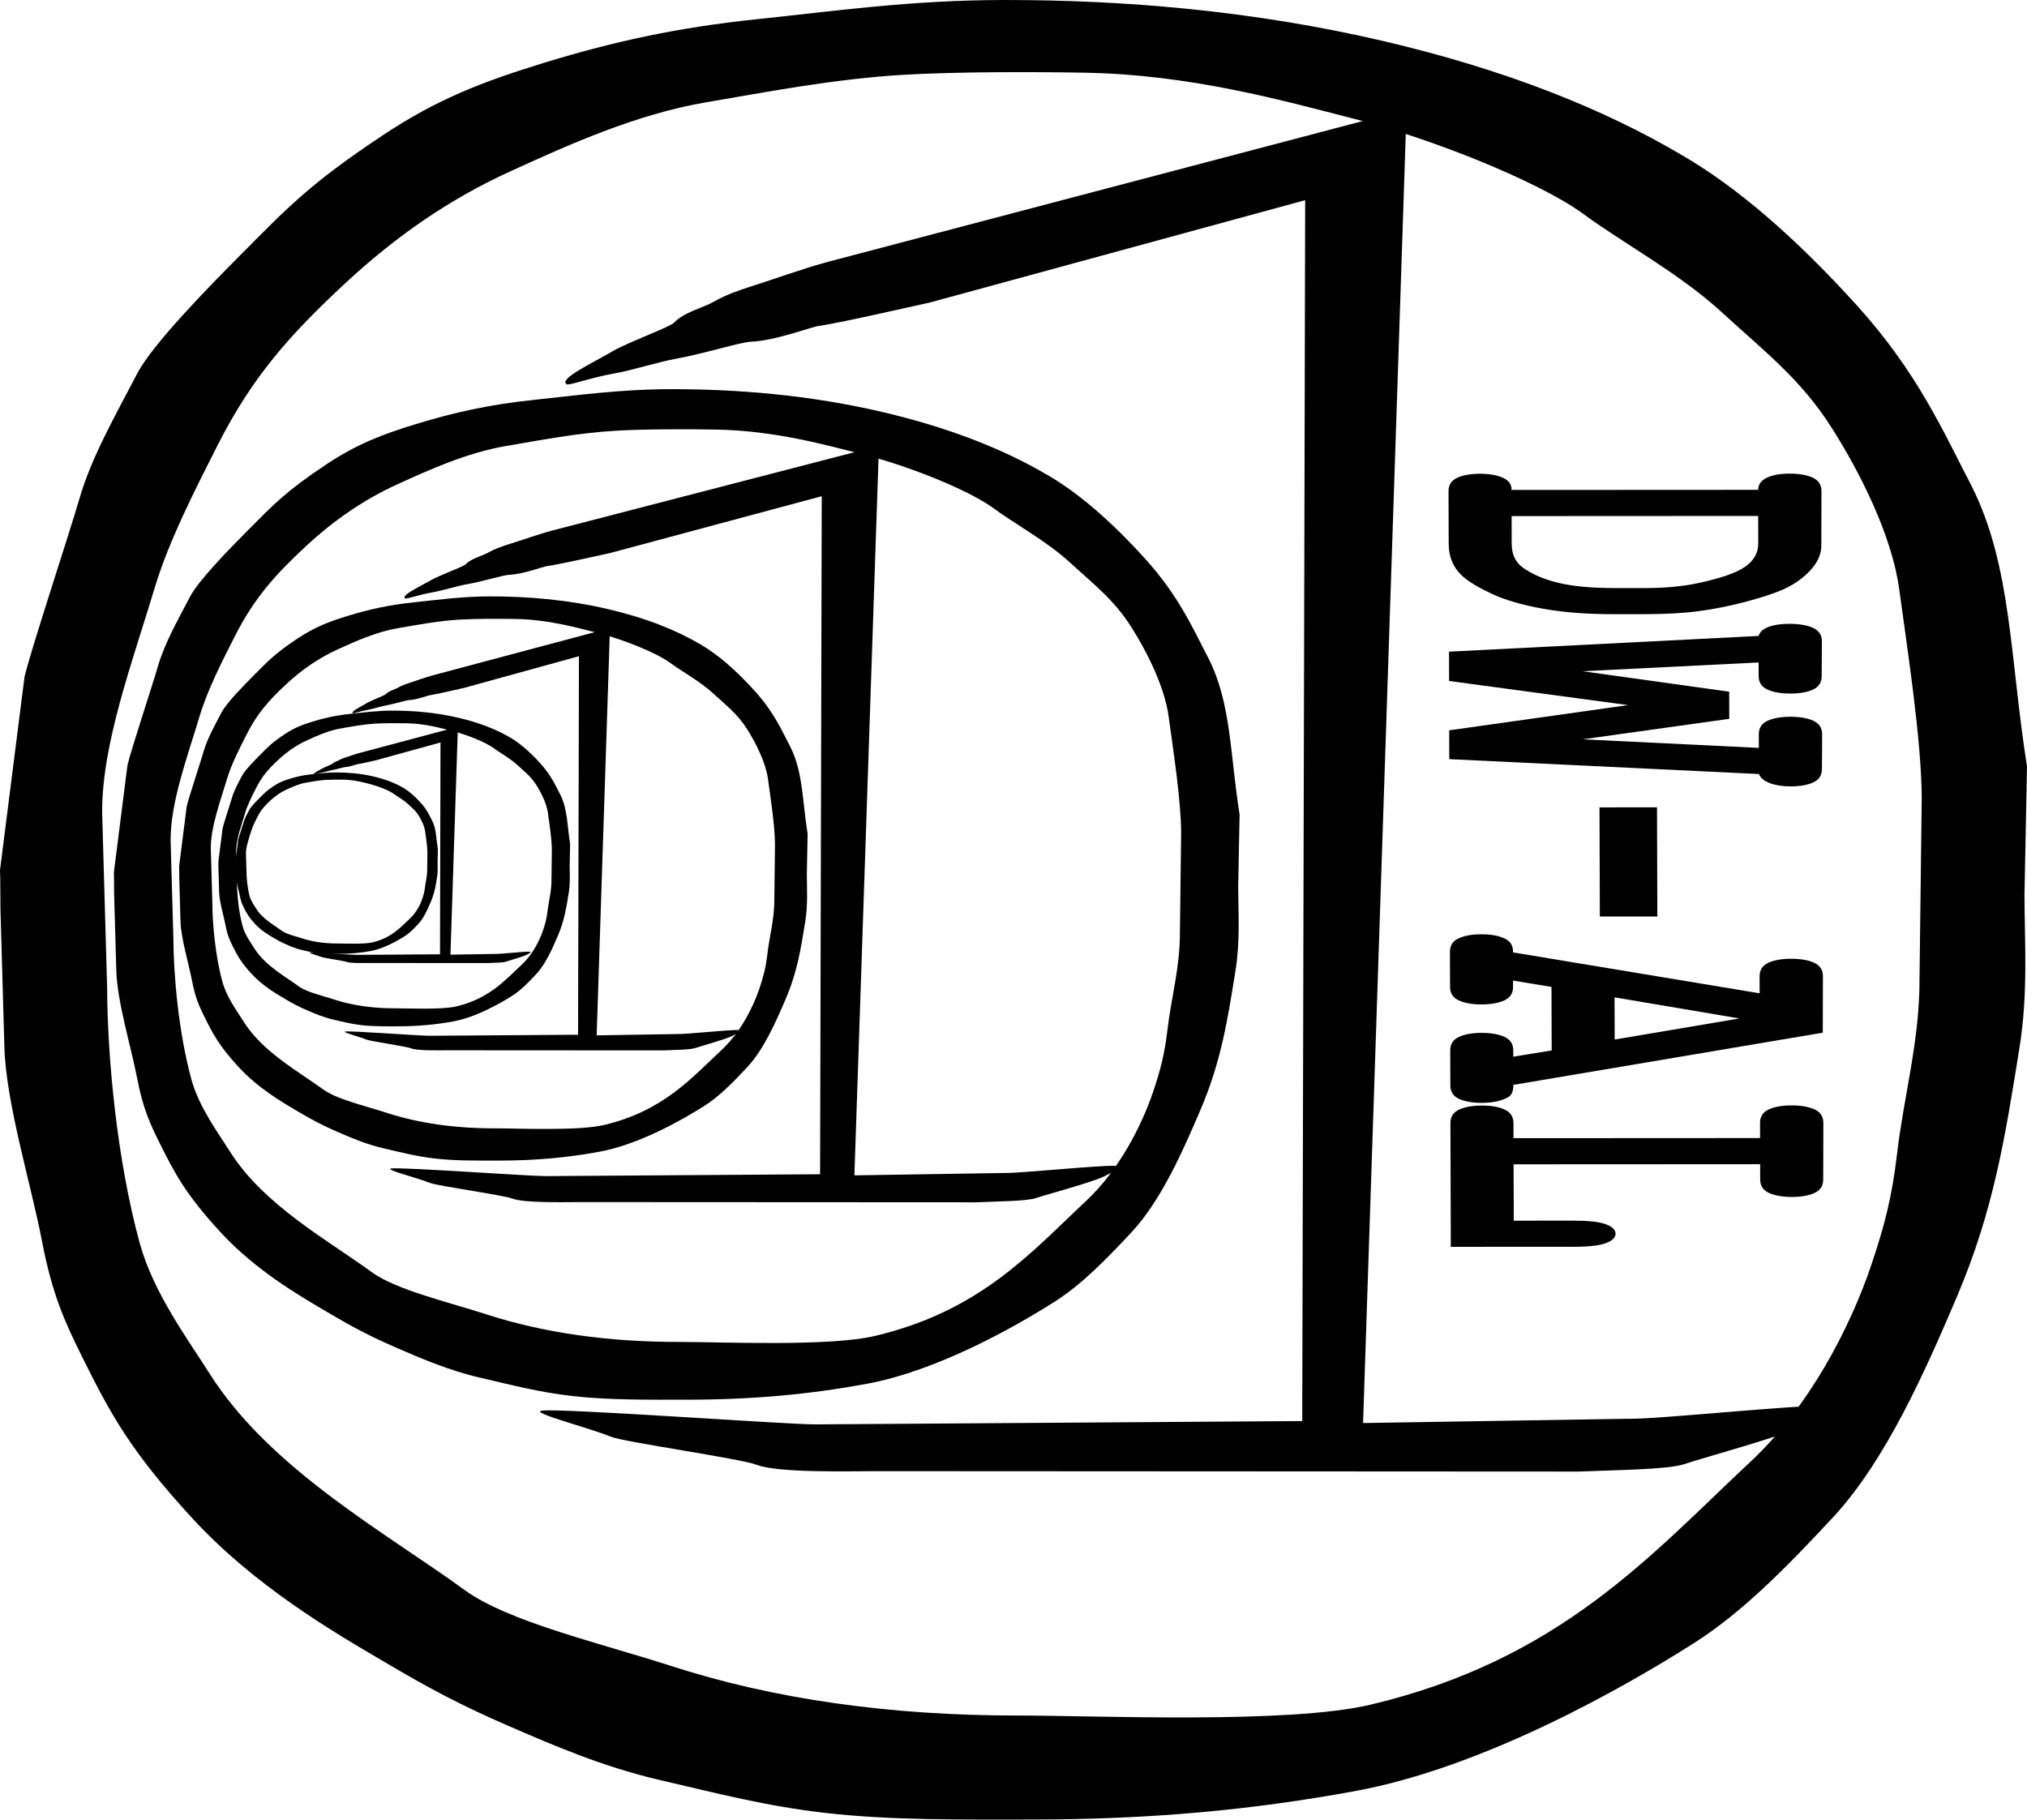
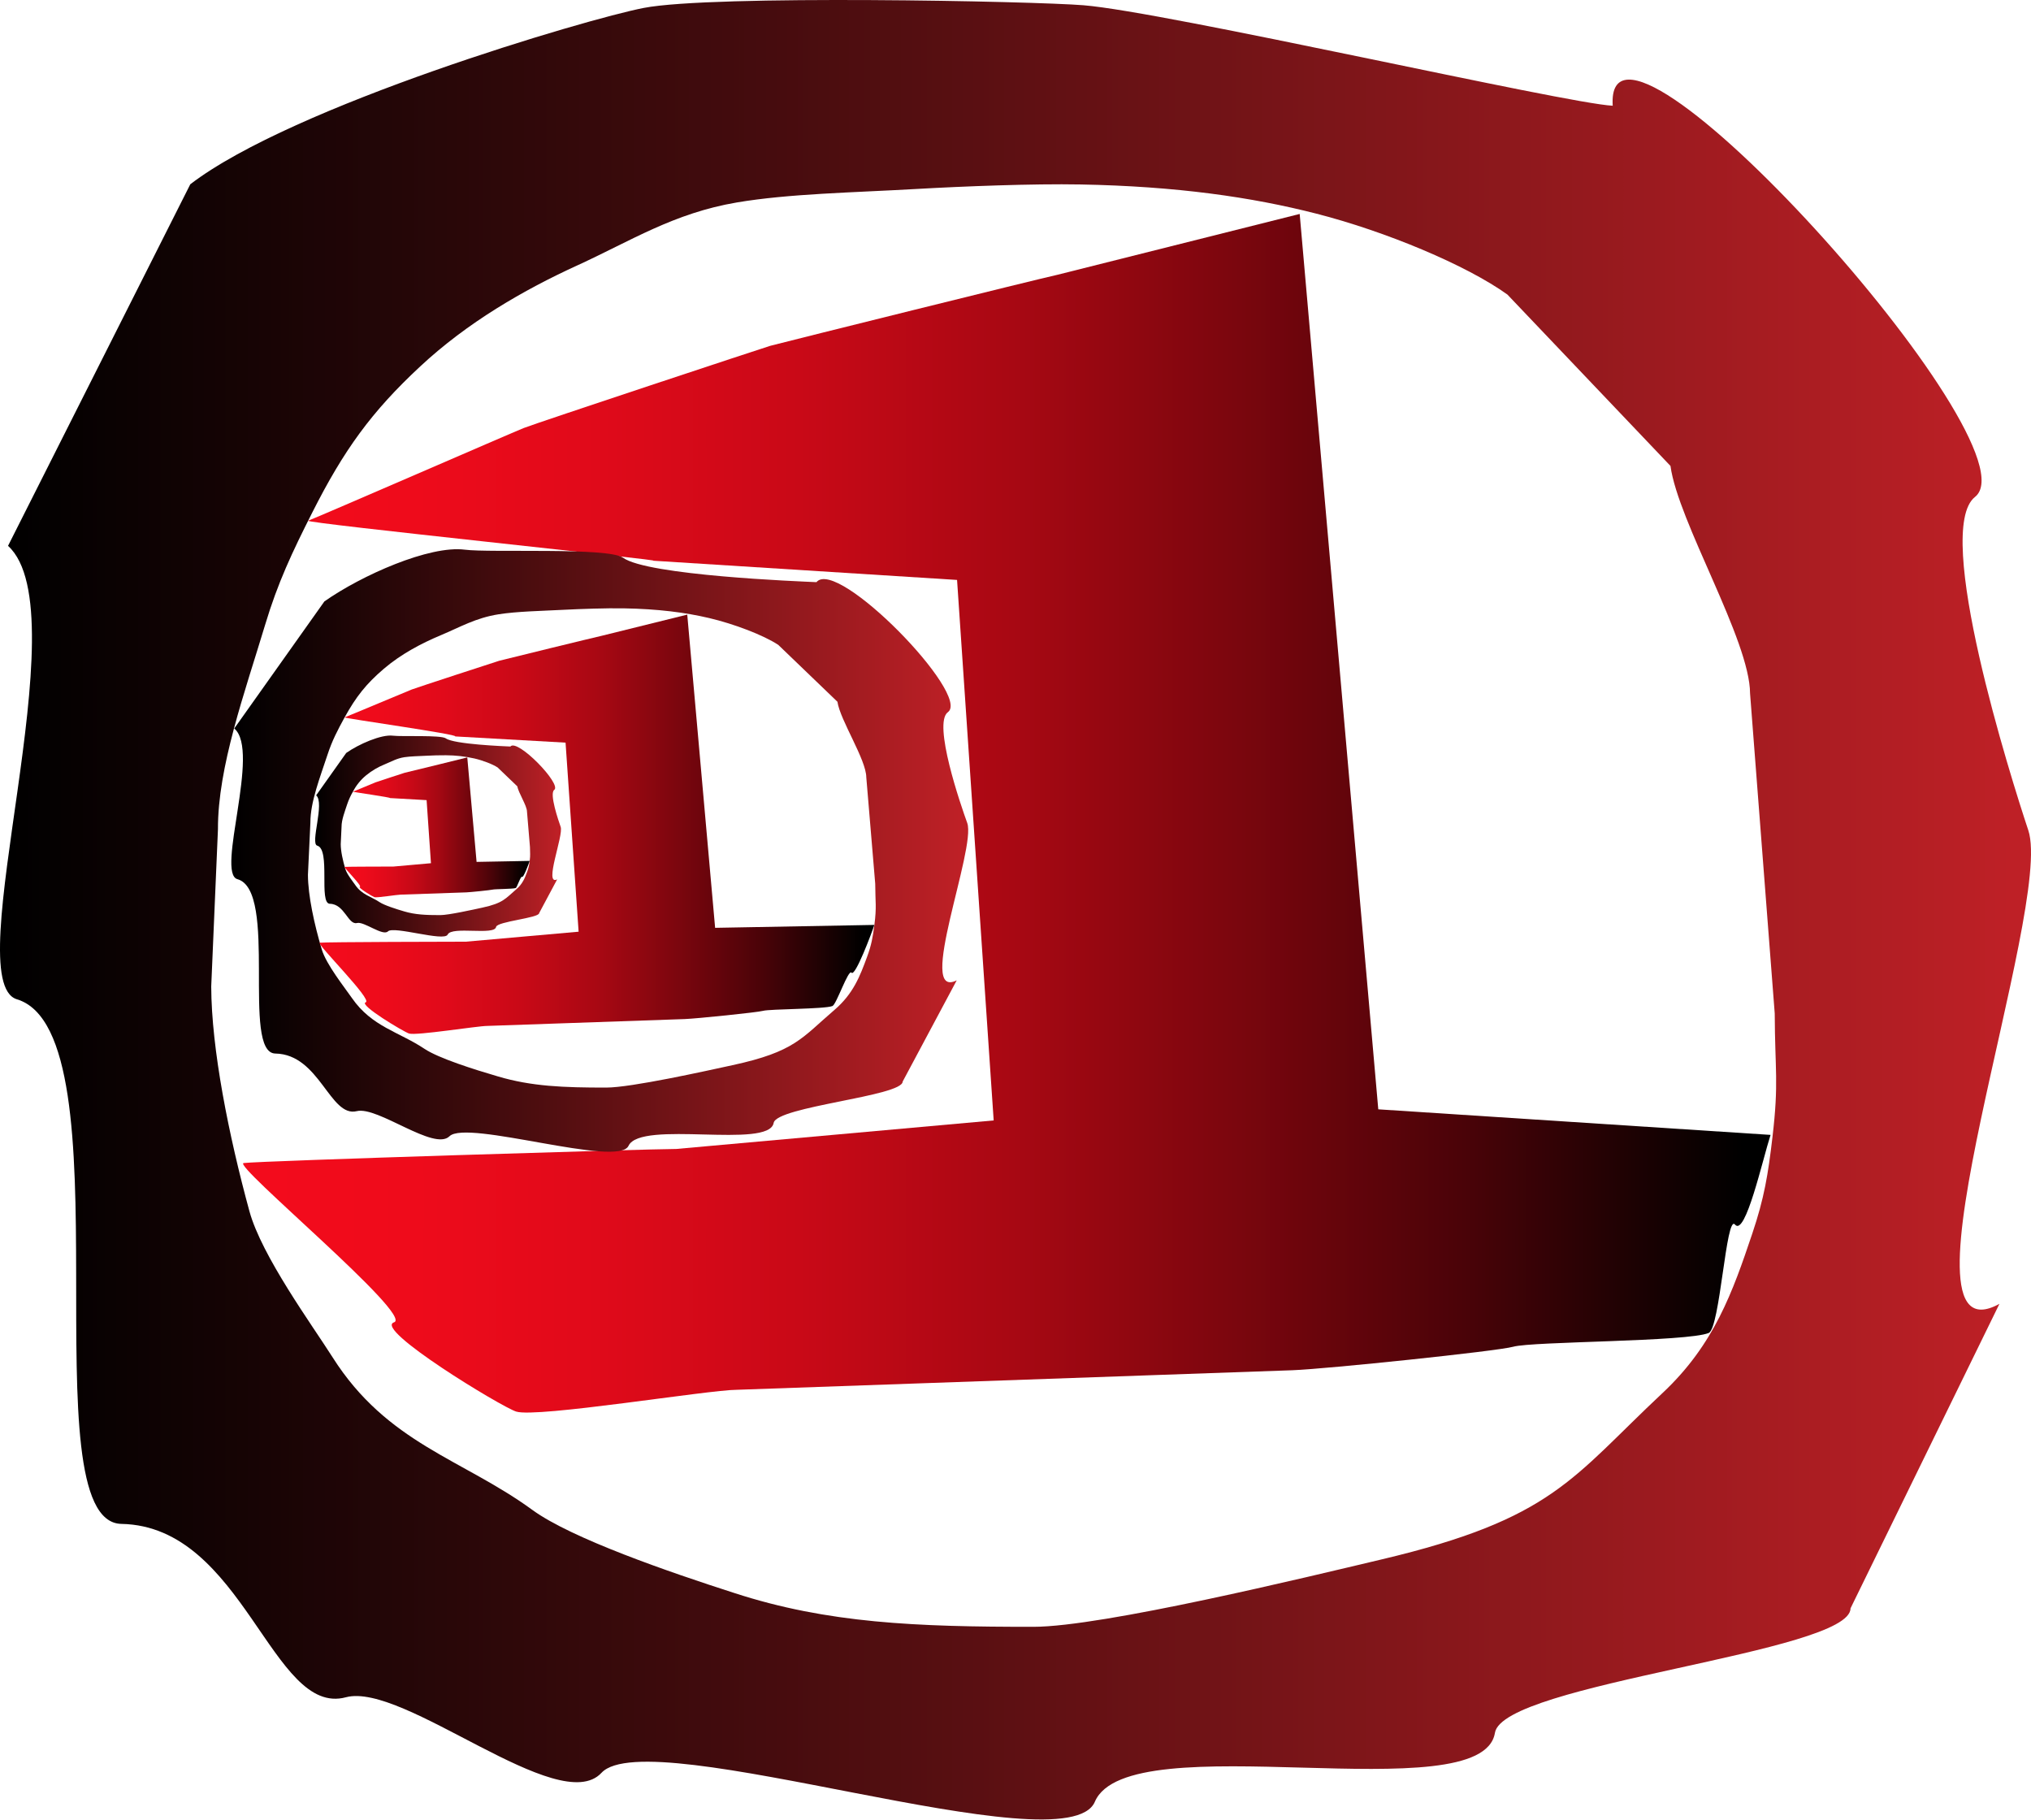
- <svg xmlns="http://www.w3.org/2000/svg" viewBox="0 0 1262.64 1133.58">
+ <svg xmlns="http://www.w3.org/2000/svg" xmlns:xlink="http://www.w3.org/1999/xlink" viewBox="0 0 1399.9 1253.94">
  <defs>
-     <style>.e{fill:currentColor;}</style>
+     <style>.cls-1{fill:url(#linear-gradient);}.cls-2{fill:url(#linear-gradient-2);}.cls-3{fill:url(#linear-gradient-3);}.cls-4{fill:url(#linear-gradient-4);}.cls-5{fill:url(#linear-gradient-5);}.cls-6{fill:url(#linear-gradient-6);}</style>
+     <linearGradient id="linear-gradient" y1="626.97" x2="1399.9" y2="626.97" gradientUnits="userSpaceOnUse">
+       <stop offset="0" />
+       <stop offset="0.38" stop-color="#460c0e" />
+       <stop offset="0.99" stop-color="#be2026" />
+     </linearGradient>
+     <linearGradient id="linear-gradient-2" x1="38.5" y1="587.56" x2="991.54" y2="587.56" gradientTransform="matrix(1.1, 0, 0, 0.93, 120.86, 16.62)" gradientUnits="userSpaceOnUse">
+       <stop offset="0" stop-color="#f40b1c" />
+       <stop offset="0.11" stop-color="#ef0b1b" />
+       <stop offset="0.23" stop-color="#e10a1a" />
+       <stop offset="0.37" stop-color="#c90917" />
+       <stop offset="0.51" stop-color="#a80813" />
+       <stop offset="0.65" stop-color="#7d060e" />
+       <stop offset="0.81" stop-color="#490308" />
+       <stop offset="0.96" stop-color="#0c0101" />
+       <stop offset="0.99" />
+     </linearGradient>
+     <linearGradient id="linear-gradient-3" x1="159.4" y1="586.16" x2="624.66" y2="586.16" gradientTransform="matrix(1.09, 0, 0, 1, -14.54, 0.02)" xlink:href="#linear-gradient" />
+     <linearGradient id="linear-gradient-4" x1="218.58" y1="569.28" x2="592.14" y2="569.28" gradientTransform="matrix(1.02, 0, 0, 1.01, -5.08, -6.05)" xlink:href="#linear-gradient-2" />
+     <linearGradient id="linear-gradient-5" x1="212.37" y1="576.2" x2="367.59" y2="576.2" gradientTransform="matrix(1.09, 0, 0, 1, -14.54, 0.02)" xlink:href="#linear-gradient" />
+     <linearGradient id="linear-gradient-6" x1="236.49" y1="571.36" x2="361.12" y2="571.36" gradientTransform="matrix(1.02, 0, 0, 1.01, -5.08, -6.05)" xlink:href="#linear-gradient-2" />
  </defs>
-   <g id="a" />
-   <g id="b">
-     <g id="c">
-       <g>
-         <path class="e" d="M941.56,305.24l153.59-.08c.11-3.44,1.99-5.99,5.63-7.63,3.63-1.64,8.32-2.47,14.07-2.47s10.63,.83,14.28,2.49,5.47,4.46,5.48,8.38l-.09,34.08c.02,5.29-2.33,10.47-7.04,15.53-4.71,5.06-10.7,9.13-17.97,12.2-5.48,2.33-13.01,4.76-22.57,7.28-9.57,2.52-19.07,4.42-28.52,5.69-9.45,1.28-21,1.92-34.66,1.92h-18.77c-16.6,.02-31.32-1.14-44.15-3.46-12.84-2.32-23.32-5.38-31.44-9.16s-14.1-7.34-17.94-10.67c-6.02-5.29-9.04-12.15-9.06-20.57l-.1-32.73c-.01-3.92,1.8-6.71,5.43-8.38,3.63-1.67,8.39-2.51,14.26-2.51,5.75,0,10.47,.83,14.18,2.49,3.71,1.67,5.5,4.19,5.39,7.58Zm.05,16.28l.05,17.32c.02,6.46,2.27,11.33,6.74,14.61,5.89,4.29,13.36,7.51,22.43,9.68,9.07,2.17,20.82,3.25,35.25,3.24h18.57c12.38-.02,23.23-1,32.55-2.97,14.55-3.08,24.52-6.54,29.94-10.38,5.41-3.84,8.11-8.65,8.1-14.42l-.05-17.16-153.59,.08Z" />
-         <path class="e" d="M1014.17,439.28l-111.5-15.03-.06-18.27,192.82-9.79c.76-2.49,2.83-4.37,6.2-5.64,3.38-1.27,7.69-1.91,12.92-1.91,6.12,0,11.04,.83,14.75,2.49,3.71,1.67,5.57,4.46,5.58,8.38l-.13,21.68c.01,3.92-1.77,6.71-5.34,8.38-3.57,1.67-8.29,2.51-14.17,2.51-5.87,0-10.63-.83-14.27-2.49-3.64-1.67-5.47-4.46-5.48-8.38l-.03-8.5-109.72,5.46,91.38,12.74,.05,16.92-91.31,12.76,109.75,5.34-.03-8.5c-.01-3.92,1.8-6.71,5.43-8.38s8.38-2.51,14.26-2.51c5.87,0,10.63,.83,14.28,2.49,3.64,1.67,5.47,4.46,5.48,8.38l-.13,21.61c.01,3.92-1.77,6.71-5.34,8.38-3.57,1.67-8.29,2.51-14.17,2.51-4.98,0-9.26-.66-12.84-1.98-3.58-1.32-5.88-3.23-6.91-5.72l-192.87-9.27-.05-17.95,111.41-15.71Z" />
-         <path class="e" d="M996.56,570.99l-.21-68,35.81-.02,.21,68-35.81,.02Z" />
-         <path class="e" d="M966.56,654.41l-.12-39.56-23.95-3.96v3.97c.02,3.92-1.79,6.71-5.42,8.38-3.63,1.67-8.39,2.51-14.26,2.51s-10.44-.83-14.08-2.5-5.47-4.46-5.48-8.38l-.07-21.92c-.01-3.92,1.8-6.71,5.43-8.38,3.63-1.67,8.39-2.51,14.26-2.51,5.87,0,10.66,.87,14.37,2.61s5.44,4.63,5.2,8.66l153.66,25.5-.03-10.64c-.01-3.92,1.8-6.71,5.43-8.38s8.38-2.51,14.26-2.51c5.87,0,10.63,.83,14.28,2.49,3.64,1.67,5.47,4.46,5.48,8.38l-.09,35.19-192.74,32.51c.01,3.81-1,6.33-3.04,7.55-4.21,2.44-9.76,3.66-16.65,3.66-5.75,0-10.44-.82-14.08-2.46-3.64-1.64-5.47-4.42-5.48-8.34l-.07-21.92c-.01-3.92,1.8-6.71,5.43-8.38s8.39-2.51,14.26-2.51c5.75,0,10.44,.83,14.08,2.49,3.65,1.67,5.47,4.46,5.49,8.38v3.97l23.94-3.9Zm39.24-6.77l77.71-13.15-77.79-13.15,.08,26.29Z" />
-         <path class="e" d="M1096.42,725.28l-153.59,.08,.11,35.11,37.15-.02c9.45,0,16.19,.75,20.21,2.25s6.04,3.48,6.05,5.92c0,2.38-2,4.33-6.02,5.84-4.02,1.51-10.75,2.27-20.2,2.27l-76.41,.04-.23-77.13c-.01-3.92,1.8-6.71,5.43-8.38s8.39-2.51,14.26-2.51c5.75,0,10.44,.83,14.08,2.5,3.65,1.67,5.47,4.46,5.49,8.38l.03,9.45,153.59-.08-.03-9.45c-.01-3.92,1.8-6.71,5.43-8.38,3.63-1.67,8.38-2.51,14.26-2.51,5.87,0,10.63,.83,14.28,2.49s5.47,4.46,5.48,8.38l-.09,35.27c.01,3.92-1.77,6.71-5.34,8.38-3.57,1.67-8.29,2.51-14.17,2.51-5.87,0-10.63-.83-14.27-2.49-3.64-1.67-5.47-4.46-5.48-8.38l-.03-9.53Z" />
-       </g>
-     </g>
-     <g id="d">
-       <path class="e" d="M1262.64,477.37l-1.58,80.31c.11,30.58,2.35,61.1-3.14,95.28-8.83,54.96-15.9,100.82-39.06,155.18-19.6,45.99-44.13,101.68-77,137.08-29.2,31.45-56.68,59.36-86.66,78.42-44.59,28.35-131.63,77.61-211.09,92.19-63.94,11.73-126.76,17.68-201.4,17.73-43.2,.03-87.39,.54-128.02-4.06-37.45-4.24-67.77-12.24-103.04-20.4-36.11-8.36-66.57-21.59-95.23-34.01-29.7-12.87-50.18-23.86-76.49-39.46-32.62-19.08-81.34-47.58-120.19-89.81-38.85-42.22-51.24-65.59-68.67-100.71-10.73-21.63-18.56-38.64-24.96-72.14-6.62-34.6-22.61-86.56-23.39-121.14L.26,565.46c-.04-.59,0-20.29-.26-23.39l15.26-120.28c3.93-16.88,27.38-87.64,34.37-111.62,7.43-25.49,22.28-51.44,35.92-77.59,9.45-18.1,44.14-53.5,64.02-73.51,29.79-29.97,43.48-44.65,89-74.88,34.1-22.65,62.37-33.39,99.93-44.94,43.44-13.35,83.66-22.14,132.71-27.25C518.11,7.12,567.01,.04,625.57,0c39.09-.03,76.98,1.79,113.66,5.46,42.25,4.22,82.91,10.89,121.98,20,37.66,8.79,72.49,19.39,104.49,31.81,30,11.64,57.51,24.87,82.53,39.69,33.73,19.66,69.72,50.61,108.02,92.83,38.28,42.23,53.99,78.65,72.07,113.37,24.84,49.77,23.61,106.74,34.31,174.22Zm-65.57,20.43c-.13-36.8-8.81-92.17-14.02-130.67-4.54-33.56-24.53-73.09-42.13-100.72-19.36-30.36-41.03-46.76-68.68-72.13-26.35-24.18-63.43-44.17-86.49-61.39-28.12-20.23-94.13-46.53-141.9-58.78-44.57-11.42-101.78-27.59-167.82-28.81-32.99-.61-80.09-.6-112.41,1.25-44.17,2.52-87.88,11.13-123.65,17.17-43.56,7.36-85.78,26.44-122.39,43.17-37.19,16.99-70.78,39.97-103.24,70.24-33.54,31.28-57.1,57.34-78.85,100.35-13.88,27.45-30.3,59.39-39.05,88.48-14.09,46.88-32.97,97.34-32.81,140.2l3.1,108.89c.16,43.27,6.02,107.1,20.26,159.25,8.43,30.88,29.64,59.5,43.7,81.66,37.79,59.6,110.29,99.3,158.66,134.57,26.99,19.66,83.07,32.71,127.99,47.13,64.01,20.79,136.4,31.17,217.16,31.11,47.48-.03,167.72,5.41,219.06-6.73,118.43-28.01,174.86-93.41,237.26-151.81,35.75-33.46,61.5-82.5,74.96-122.52,8.25-24.53,12.77-42.26,15.85-68.38,4.46-37.84,14.22-70.79,14.07-110.25l1.36-111.29Z" />
-       <path class="e" d="M876.18,68.23l-27.11,818.31,165.58-2.66c16.71,.48,108.74-9.21,123.05-7.93,8.81,.79-5.56,8.19-13.01,11.84-14.16,6.94-63.03,20.13-75.59,24.37-10.26,3.47-43.56,3.63-65.66,4.61l-437.25-.24c-18.32,0-61.55,1.2-74.93-3.99-9.93-3.85-82.89-14.2-90.72-17.46-13.21-5.51-50.82-15.04-43.07-16.24,11.05-1.7,151.97,8.56,170.3,8.55l303.41-2.08,1.83-760.6-233.5,63.68c-12.22,2.69-58.36,13.25-69.67,14.69-4.37,.56-27.31,9.33-42.11,9.8-6.09,.19-29.32,7.47-46.49,10.58-11.42,2.07-28.19,7.44-38.47,9.18-13.93,2.36-28.48,7.75-29.86,6.73-4.74-3.46,14.9-12.49,29.08-20.77,8.73-5.1,35.52-14.99,37.81-17.51,5.86-6.44,18.62-9.56,24.49-12.94,8.36-4.82,16.02-7.17,20.92-8.87,15.13-4.7,35.49-12.18,50.74-16.22l360.22-94.84Z" />
-       <path class="e" d="M772.16,507.57l-.88,44.6c.06,16.98,1.31,33.93-1.74,52.92-4.91,30.53-8.83,55.99-21.69,86.18-10.89,25.54-24.51,56.47-42.76,76.13-16.22,17.46-31.48,32.96-48.13,43.55-24.77,15.75-73.1,43.1-117.24,51.2-35.51,6.51-70.4,9.82-111.85,9.85-23.99,.02-48.53,.3-71.1-2.26-20.8-2.35-37.64-6.8-57.22-11.33-20.06-4.64-36.97-11.99-52.89-18.89-16.49-7.15-27.87-13.25-42.48-21.91-18.11-10.59-45.18-26.42-66.75-49.88-21.58-23.45-28.46-36.42-38.14-55.93-5.96-12.01-10.31-21.46-13.86-40.06s-12.56-48.07-12.99-67.28l-1.37-47.96c-.02-.33,0-11.27-.14-12.99l8.47-66.8c2.18-9.38,15.21-48.67,19.09-61.99,4.13-14.16,12.37-28.57,19.95-43.09,5.25-10.05,24.51-29.71,35.56-40.83,16.54-16.64,24.15-24.8,49.43-41.59,18.94-12.58,34.64-18.55,55.5-24.96,24.12-7.41,46.46-12.3,73.7-15.13,26.04-2.71,53.21-6.65,85.73-6.67,21.71-.01,42.75,1,63.12,3.03,23.47,2.34,46.05,6.05,67.75,11.1,20.92,4.88,40.26,10.77,58.03,17.67,16.66,6.46,31.94,13.81,45.83,22.04,18.73,10.92,38.72,28.11,59.99,51.55,21.26,23.45,29.99,43.68,40.03,62.96,13.79,27.64,13.11,59.28,19.06,96.76Zm-36.42,11.35c-.07-20.44-4.89-51.19-7.79-72.57-2.52-18.64-13.62-40.59-23.4-55.93-10.75-16.86-22.79-25.97-38.14-40.06-14.64-13.43-35.23-24.53-48.03-34.09-15.62-11.24-52.28-25.84-78.81-32.64-24.75-6.34-56.52-15.33-93.2-16-18.32-.34-44.48-.33-62.43,.69-24.53,1.4-48.81,6.18-68.67,9.54-24.19,4.09-47.64,14.68-67.97,23.97-20.65,9.44-39.31,22.2-57.33,39.01-18.63,17.37-31.71,31.85-43.79,55.73-7.71,15.24-16.83,32.99-21.69,49.14-7.83,26.04-18.31,54.06-18.22,77.86l1.72,60.47c.09,24.03,3.34,59.48,11.25,88.44,4.68,17.15,16.46,33.04,24.27,45.35,20.99,33.1,61.25,55.15,88.12,74.74,14.99,10.92,46.13,18.16,71.08,26.18,35.55,11.55,75.75,17.31,120.61,17.28,26.37-.02,93.15,3.01,121.66-3.74,65.77-15.56,97.11-51.88,131.76-84.31,19.85-18.58,34.16-45.82,41.63-68.04,4.58-13.63,7.09-23.47,8.8-37.98,2.48-21.02,7.9-39.31,7.82-61.23l.75-61.81Z" />
-       <path class="e" d="M547.51,277.77l-15.3,454.47,93.39-1.48c9.42,.27,61.33-5.12,69.4-4.41,4.97,.44-3.14,4.55-7.34,6.58-7.99,3.85-35.55,11.18-42.64,13.53-5.79,1.92-24.57,2.01-37.03,2.56l-246.62-.13c-10.34,0-34.72,.67-42.26-2.21-5.6-2.14-46.76-7.88-51.17-9.7-7.45-3.06-28.66-8.35-24.29-9.02,6.23-.95,85.72,4.75,96.05,4.75l171.14-1.16,1.04-422.42-131.7,35.37c-6.89,1.5-32.92,7.36-39.3,8.16-2.46,.31-15.4,5.18-23.75,5.44-3.44,.11-16.54,4.15-26.22,5.87-6.44,1.15-15.9,4.13-21.7,5.1-7.86,1.31-16.06,4.3-16.84,3.74-2.68-1.92,8.4-6.94,16.4-11.53,4.93-2.83,20.04-8.32,21.33-9.72,3.3-3.58,10.5-5.31,13.81-7.19,4.72-2.68,9.04-3.98,11.8-4.93,8.53-2.61,20.02-6.76,28.62-9.01l203.18-52.67Z" />
-       <path class="e" d="M503.07,519.59l-.49,24.9c.03,9.48,.73,18.94-.97,29.54-2.74,17.04-4.93,31.26-12.11,48.12-6.08,14.26-13.68,31.53-23.87,42.5-9.05,9.75-17.58,18.4-26.87,24.31-13.83,8.79-40.81,24.06-65.45,28.58-19.83,3.64-39.31,5.48-62.45,5.5-13.4,0-27.1,.17-39.69-1.26-11.61-1.31-21.01-3.79-31.95-6.32-11.2-2.59-20.64-6.69-29.53-10.55-9.21-3.99-15.56-7.4-23.72-12.24-10.11-5.92-25.22-14.75-37.27-27.85-12.05-13.09-15.89-20.34-21.29-31.23-3.33-6.71-5.75-11.98-7.74-22.37-2.05-10.73-7.01-26.84-7.25-37.56l-.76-26.78c-.01-.18,0-6.29-.08-7.25l4.73-37.3c1.22-5.24,8.49-27.18,10.66-34.61,2.3-7.9,6.91-15.95,11.14-24.06,2.93-5.61,13.69-16.59,19.85-22.79,9.24-9.29,13.48-13.84,27.6-23.22,10.57-7.02,19.34-10.35,30.98-13.93,13.47-4.14,25.94-6.86,41.15-8.45,14.54-1.51,29.71-3.71,47.86-3.72,12.12,0,23.87,.56,35.24,1.69,13.1,1.31,25.71,3.38,37.82,6.2,11.68,2.73,22.48,6.01,32.4,9.86,9.3,3.61,17.83,7.71,25.59,12.31,10.46,6.1,21.62,15.69,33.49,28.78,11.87,13.09,16.74,24.39,22.35,35.15,7.7,15.43,7.32,33.1,10.64,54.02Zm-20.33,6.33c-.04-11.41-2.73-28.58-4.35-40.52-1.41-10.41-7.61-22.66-13.06-31.23-6-9.41-12.72-14.5-21.29-22.36-8.17-7.5-19.67-13.7-26.82-19.04-8.72-6.27-29.19-14.43-44-18.22-13.82-3.54-31.56-8.56-52.03-8.93-10.23-.19-24.83-.19-34.85,.39-13.69,.78-27.25,3.45-38.34,5.32-13.51,2.28-26.6,8.2-37.95,13.38-11.53,5.27-21.95,12.39-32.01,21.78-10.4,9.7-17.7,17.78-24.45,31.11-4.3,8.51-9.4,18.42-12.11,27.44-4.37,14.54-10.22,30.18-10.17,43.47l.96,33.76c.05,13.42,1.87,33.21,6.28,49.38,2.61,9.57,9.19,18.45,13.55,25.32,11.72,18.48,34.2,30.79,49.2,41.73,8.37,6.1,25.76,10.14,39.69,14.61,19.85,6.45,42.29,9.66,67.34,9.65,14.72-.01,52,1.68,67.92-2.09,36.72-8.69,54.22-28.96,73.57-47.07,11.08-10.37,19.07-25.58,23.24-37.99,2.56-7.61,3.96-13.1,4.92-21.2,1.38-11.73,4.41-21.95,4.36-34.19l.42-34.51Z" />
-       <path class="e" d="M379.96,391.29l-8.29,253.73,50.69-.82c5.11,.15,33.29-2.86,37.67-2.46,2.7,.24-1.7,2.54-3.98,3.67-4.34,2.15-19.29,6.24-23.14,7.56-3.14,1.07-13.33,1.12-20.1,1.43l-133.85-.08c-5.61,0-18.84,.37-22.94-1.24-3.04-1.19-25.37-4.4-27.77-5.42-4.04-1.71-15.56-4.66-13.18-5.03,3.38-.53,46.52,2.66,52.13,2.65l92.88-.64,.56-235.84-71.48,19.74c-3.74,.84-17.87,4.11-21.33,4.56-1.34,.17-8.36,2.89-12.89,3.04-1.86,.06-8.97,2.32-14.23,3.28-3.5,.64-8.63,2.31-11.78,2.85-4.26,.73-8.72,2.4-9.14,2.09-1.45-1.07,4.56-3.87,8.9-6.44,2.67-1.58,10.87-4.65,11.57-5.43,1.79-2,5.7-2.96,7.5-4.01,2.56-1.49,4.9-2.22,6.4-2.75,4.63-1.46,10.86-3.78,15.53-5.03l110.27-29.4Z" />
-       <path class="e" d="M355.12,525.55l-.27,13.93c.02,5.31,.41,10.6-.55,16.53-1.53,9.54-2.76,17.49-6.78,26.92-3.4,7.98-7.66,17.64-13.36,23.78-5.07,5.46-9.83,10.3-15.04,13.61-7.74,4.92-22.84,13.47-36.63,15.99-11.09,2.04-21.99,3.07-34.94,3.08-7.5,0-15.16,.09-22.21-.7-6.5-.74-11.76-2.12-17.88-3.54-6.27-1.45-11.55-3.75-16.52-5.9-5.15-2.23-8.71-4.14-13.27-6.85-5.66-3.31-14.11-8.26-20.85-15.58-6.74-7.33-8.89-11.38-11.92-17.47-1.86-3.75-3.22-6.7-4.33-12.52-1.15-6-3.92-15.02-4.06-21.02l-.43-14.98c0-.1,0-3.52-.04-4.06l2.65-20.87c.68-2.93,4.75-15.21,5.96-19.37,1.29-4.42,3.87-8.93,6.23-13.46,1.64-3.14,7.66-9.28,11.11-12.75,5.17-5.2,7.54-7.75,15.44-12.99,5.92-3.93,10.82-5.79,17.34-7.8,7.54-2.32,14.52-3.84,23.03-4.73s16.62-2.08,26.78-2.08c6.78,0,13.36,.31,19.72,.95,7.33,.73,14.39,1.89,21.16,3.47,6.53,1.53,12.58,3.36,18.13,5.52,5.2,2.02,9.98,4.31,14.32,6.89,5.85,3.41,12.1,8.78,18.74,16.11,6.64,7.33,9.37,13.65,12.5,19.67,4.31,8.64,4.1,18.52,5.95,30.23Zm-11.38,3.54c-.02-6.38-1.53-15.99-2.43-22.67-.79-5.82-4.26-12.68-7.31-17.47-3.36-5.27-7.12-8.11-11.92-12.51-4.57-4.2-11.01-7.66-15.01-10.65-4.88-3.51-16.33-8.07-24.62-10.2-7.73-1.98-17.66-4.79-29.12-5-5.72-.11-13.9-.1-19.5,.22-7.66,.44-15.25,1.93-21.45,2.98-7.56,1.28-14.88,4.59-21.24,7.49-6.45,2.95-12.28,6.93-17.91,12.19-5.82,5.43-9.91,9.95-13.68,17.41-2.41,4.76-5.26,10.31-6.78,15.35-2.45,8.13-5.72,16.89-5.69,24.33l.54,18.89c.03,7.51,1.04,18.58,3.52,27.63,1.46,5.36,5.14,10.32,7.58,14.17,6.56,10.34,19.14,17.23,27.53,23.35,4.68,3.41,14.41,5.67,22.21,8.18,11.11,3.61,23.67,5.41,37.68,5.4,8.24,0,29.1,.94,38.01-1.17,20.55-4.86,30.34-16.21,41.17-26.34,6.2-5.8,10.67-14.31,13.01-21.26,1.43-4.26,2.22-7.33,2.75-11.87,.77-6.57,2.47-12.28,2.44-19.13l.24-19.31Z" />
-       <path class="e" d="M285.23,452.76l-4.64,141.98,28.36-.46c2.86,.08,18.63-1.6,21.08-1.38,1.51,.14-.95,1.42-2.23,2.05-2.43,1.2-10.8,3.49-12.95,4.23-1.76,.6-7.46,.63-11.25,.8l-74.9-.04c-3.14,0-10.54,.21-12.84-.69-1.7-.67-14.2-2.46-15.54-3.03-2.26-.96-8.7-2.61-7.38-2.82,1.89-.3,26.03,1.49,29.17,1.48l51.97-.36,.31-131.97-40,11.05c-2.09,.47-10,2.3-11.93,2.55-.75,.1-4.68,1.62-7.21,1.7-1.04,.03-5.02,1.3-7.96,1.84-1.96,.36-4.83,1.29-6.59,1.59-2.39,.41-4.88,1.34-5.11,1.17-.81-.6,2.55-2.17,4.98-3.6,1.5-.88,6.08-2.6,6.48-3.04,1-1.12,3.19-1.66,4.2-2.25,1.43-.84,2.74-1.24,3.58-1.54,2.59-.82,6.08-2.11,8.69-2.81l61.7-16.45Z" />
-       <path class="e" d="M272.75,528.81l-.16,8.01c.01,3.05,.23,6.09-.31,9.5-.88,5.48-1.59,10.05-3.9,15.47-1.95,4.59-4.4,10.14-7.68,13.67-2.91,3.14-5.65,5.92-8.64,7.82-4.45,2.83-13.13,7.74-21.05,9.19-6.38,1.17-12.64,1.76-20.08,1.77-4.31,0-8.71,.05-12.77-.4-3.73-.42-6.76-1.22-10.27-2.03-3.6-.83-6.64-2.15-9.5-3.39s-5-2.38-7.63-3.93c-3.25-1.9-8.11-4.74-11.99-8.96-3.87-4.21-5.11-6.54-6.85-10.04-1.07-2.16-1.85-3.85-2.49-7.19s-2.25-8.63-2.33-12.08l-.25-8.61c0-.06,0-2.02-.03-2.33l1.52-11.99c.39-1.68,2.73-8.74,3.43-11.13,.74-2.54,2.22-5.13,3.58-7.74,.94-1.81,4.4-5.34,6.38-7.33,2.97-2.99,4.34-4.45,8.88-7.47,3.4-2.26,6.22-3.33,9.96-4.48,4.33-1.33,8.34-2.21,13.23-2.72s9.55-1.19,15.39-1.2c3.9,0,7.68,.18,11.33,.54,4.21,.42,8.27,1.09,12.16,1.99,3.76,.88,7.23,1.93,10.42,3.17,2.99,1.16,5.73,2.48,8.23,3.96,3.36,1.96,6.95,5.05,10.77,9.26,3.82,4.21,5.38,7.84,7.19,11.31,2.48,4.96,2.35,10.64,3.42,17.37Zm-6.54,2.04c-.01-3.67-.88-9.19-1.4-13.03-.45-3.35-2.45-7.29-4.2-10.04-1.93-3.03-4.09-4.66-6.85-7.19s-6.33-4.4-8.62-6.12c-2.8-2.02-9.39-4.64-14.15-5.86-4.44-1.14-10.15-2.75-16.73-2.87-3.29-.06-7.99-.06-11.21,.12-4.4,.25-8.76,1.11-12.33,1.71-4.34,.73-8.55,2.64-12.2,4.3s-7.06,3.99-10.29,7c-3.34,3.12-5.69,5.72-7.86,10.01-1.38,2.74-3.02,5.92-3.89,8.82-1.41,4.67-3.29,9.71-3.27,13.98l.31,10.86c.02,4.31,.6,10.68,2.02,15.88,.84,3.08,2.96,5.93,4.36,8.14,3.77,5.94,11,9.9,15.82,13.42,2.69,1.96,8.28,3.26,12.76,4.7,6.38,2.07,13.6,3.11,21.66,3.1,4.74,0,16.72,.54,21.84-.67,11.81-2.79,17.44-9.31,23.66-15.14,3.56-3.34,6.13-8.23,7.48-12.22,.82-2.45,1.27-4.21,1.58-6.82,.44-3.77,1.42-7.06,1.4-10.99l.14-11.1Z" />
+   <g id="Layer_2" data-name="Layer 2">
+     <g id="V1_ICON" data-name="V1 ICON">
+       <path class="cls-1" d="M131.16,127C201.63,72.87,404.28,13.08,443.67,5.47c47.49-9.19,269-4.63,303.17-1.85,56.68,4.59,332.58,67.72,364.75,69.25-6.13-98,294.44,234.3,249.7,269.62-29.11,23,24.52,193,36.77,229.79,17.56,52.78-98,369.19-19.92,326.3L1275.5,1108.45c.11,30.58-239.61,51.6-245.1,85.79-8.84,55-252.58-6.87-275.75,47.49-19.6,46-307.22-55.32-340.08-19.92-29.2,31.45-136.34-62.81-176.17-52.08-51,13.73-70.37-117.92-154.73-119.49-65-1.22,5.86-338-72-361.54C-29.67,676.18,56.1,422.15,5.54,376.19M1039,203c-28.12-20.23-83.84-43.5-131.61-55.74-44.57-11.42-96.54-18.91-162.58-20.13-33-.6-80.71,1.26-113,3.1-44.17,2.52-88.1,3.25-123.87,9.29-43.56,7.36-73.32,26.62-109.94,43.35-37.19,17-75.93,39.41-108.38,69.68C256,283.8,237,310.16,215.26,353.17c-13.88,27.44-23.77,48.33-32.51,77.42-14.1,46.88-32.68,98-32.52,140.9l-4.64,108.39c.15,43.26,12.08,102.69,26.32,154.84,8.43,30.87,43.23,78.48,57.29,100.64,37.79,59.6,89.44,70,137.8,105.29,27,19.66,94.43,42.86,139.36,57.29,64,20.8,125.17,23.28,205.93,23.23,47.49,0,188.67-34.31,240-46.45,118.43-28,131.16-56.19,193.55-114.59,35.75-33.45,48.48-69.92,61.94-109.93,8.25-24.53,10.86-40.46,13.93-66.58,4.46-37.85,1.7-45.7,1.55-85.16l-17-220.52c-.13-36.8-49.64-118.33-54.85-156.82" />
+       <path class="cls-2" d="M449.8,386.41c16.34.51-241.45-26-237.4-27.55,7.83-2.94,141.3-61,148.55-63.86,9.07-3.58,164.9-55.18,170-56.68,15.88-4.14,182.11-45.46,198.13-49l166.75-41.87L950,764.53l270.38,17.62c-5.39,16.64-17.36,70.47-24.51,61.79-6.14-7.45-10.3,71.51-18.13,74.73-14.86,6.1-121.52,5.74-134.71,9.47-10.77,3.05-128.8,15.32-152,16.19L507.85,957.82c-19.23,0-138.07,19.57-152.11,15-10.43-3.38-98.45-56.89-84.15-61.49,14-4.49-111.8-108.73-103.66-109.78,11.59-1.51,279-9.69,298.21-9.71l218.77-19.66L659.67,399.68" />
+       <path class="cls-3" d="M223.59,414.49c25.57-18,72.51-38.81,96.81-35.66,17.36,2.25,98.91-1.79,109,5.53,16.86,12.26,121.69,16.34,133.36,16.85,14.22-17.36,106.82,77.85,90.59,89.6-10.57,7.63,8.88,64.13,13.33,76.36,6.37,17.54-35.59,122.71-7.24,108.45l-37.25,69.75c0,10.16-86.94,17.16-88.93,28.52-3.21,18.27-91.64-2.27-100.05,15.8-7.11,15.28-111.46-18.37-123.39-6.61-10.59,10.46-49.46-20.86-63.91-17.3-18.52,4.57-25.53-39.18-56.13-39.7-23.59-.41,2.13-112.32-26.11-120.16-15-4.15,16.13-88.59-2.21-103.86m375-57.61c-10.2-6.72-30.42-14.45-47.75-18.52-16.17-3.79-35-6.28-59-6.68-12-.2-29.29.42-41,1-16,.84-32,1.08-44.95,3.09-15.8,2.45-26.6,8.86-39.88,14.42-13.5,5.65-27.56,13.1-39.33,23.16-12.17,10.4-19.08,19.16-27,33.45-5,9.12-8.63,16.07-11.8,25.73-5.12,15.58-11.86,32.59-11.81,46.83l-1.69,36c.06,14.38,4.38,34.12,9.55,51.45,3.06,10.27,15.68,26.09,20.78,33.45,13.71,19.81,32.45,23.27,50,35,9.8,6.53,34.26,14.24,50.56,19,23.22,6.91,45.41,7.73,74.72,7.71,17.22,0,68.45-11.41,87.07-15.45,43-9.31,47.59-18.67,70.23-38.08,13-11.13,17.59-23.25,22.48-36.54,3-8.16,3.94-13.45,5.06-22.13,1.62-12.58.61-15.19.56-28.31l-6.15-73.28c-.05-12.23-18-39.33-19.9-52.12" />
+       <path class="cls-4" d="M313.69,507.53c3.29-1.3-77.61-12.6-76.17-13.13,2.78-1,43.68-18.2,46.25-19.2,3.22-1.25,58.55-19.3,60.38-19.83,5.64-1.44,64.66-15.9,70.35-17.14l59.2-14.65,19.21,215.86,109.75-2c-1.92,5.82-13.22,35.94-15.75,32.9-2.18-2.61-10.36,21.9-13.14,23-5.28,2.14-43.15,2-47.83,3.31-3.83,1.07-45.73,5.36-54,5.67l-136,4.72c-6.83,0-49,6.85-54,5.25-3.7-1.18-35-19.9-29.88-21.51s-34.53-40.71-31.64-41.08c4.12-.53,93.89-.71,100.72-.71l77.68-6.88-9-130.3" />
+       <path class="cls-5" d="M238.64,518.92c8.53-6,24.19-12.95,32.3-11.89,5.79.75,33-.6,36.36,1.84,5.62,4.09,40.59,5.45,44.49,5.62,4.74-5.79,35.63,26,30.22,29.89-3.53,2.55,3,21.4,4.44,25.48,2.13,5.85-11.87,40.93-2.41,36.18l-12.43,23.27c0,3.39-29,5.72-29.67,9.51-1.07,6.1-30.57-.75-33.37,5.27-2.38,5.1-37.19-6.13-41.17-2.2-3.53,3.49-16.5-7-21.32-5.77-6.18,1.52-8.52-13.08-18.73-13.25-7.86-.13.72-37.47-8.71-40.08-5-1.39,5.38-29.56-.73-34.65M343,528.92c-3.41-2.25-10.15-4.83-15.93-6.18a91.29,91.29,0,0,0-19.68-2.23c-4-.07-9.77.14-13.68.34-5.35.28-10.67.36-15,1-5.27.82-8.87,3-13.3,4.81a50,50,0,0,0-13.12,7.73,35.88,35.88,0,0,0-9,11.16,46.44,46.44,0,0,0-3.94,8.59c-1.7,5.19-3.95,10.87-3.93,15.62l-.57,12c0,4.79,1.46,11.38,3.19,17.16,1,3.43,5.23,8.7,6.93,11.16,4.57,6.61,10.82,7.76,16.68,11.67,3.26,2.18,11.43,4.75,16.86,6.35,7.75,2.31,15.15,2.58,24.93,2.58,5.75,0,22.84-3.81,29.05-5.16,14.34-3.11,15.88-6.23,23.43-12.7,4.33-3.71,5.87-7.76,7.5-12.19a29.84,29.84,0,0,0,1.69-7.39c.54-4.19.2-5.06.18-9.44l-2.05-24.45c0-4.08-6-13.12-6.64-17.39" />
+       <path class="cls-6" d="M268.7,550c1.1-.43-25.89-4.2-25.41-4.38.93-.34,14.57-6.07,15.43-6.4,1.08-.42,19.53-6.44,20.14-6.62,1.88-.48,21.58-5.31,23.47-5.72L322.08,522l6.41,72,36.62-.68c-.64,1.94-4.41,12-5.26,11s-3.45,7.31-4.38,7.68c-1.76.72-14.4.67-16,1.11-1.27.35-15.26,1.79-18,1.89l-45.39,1.57c-2.28,0-16.35,2.29-18,1.76-1.23-.4-11.66-6.64-10-7.18s-11.52-13.58-10.55-13.71c1.37-.17,31.32-.23,33.6-.23l25.91-2.3-3-43.47" />
    </g>
  </g>
</svg>
